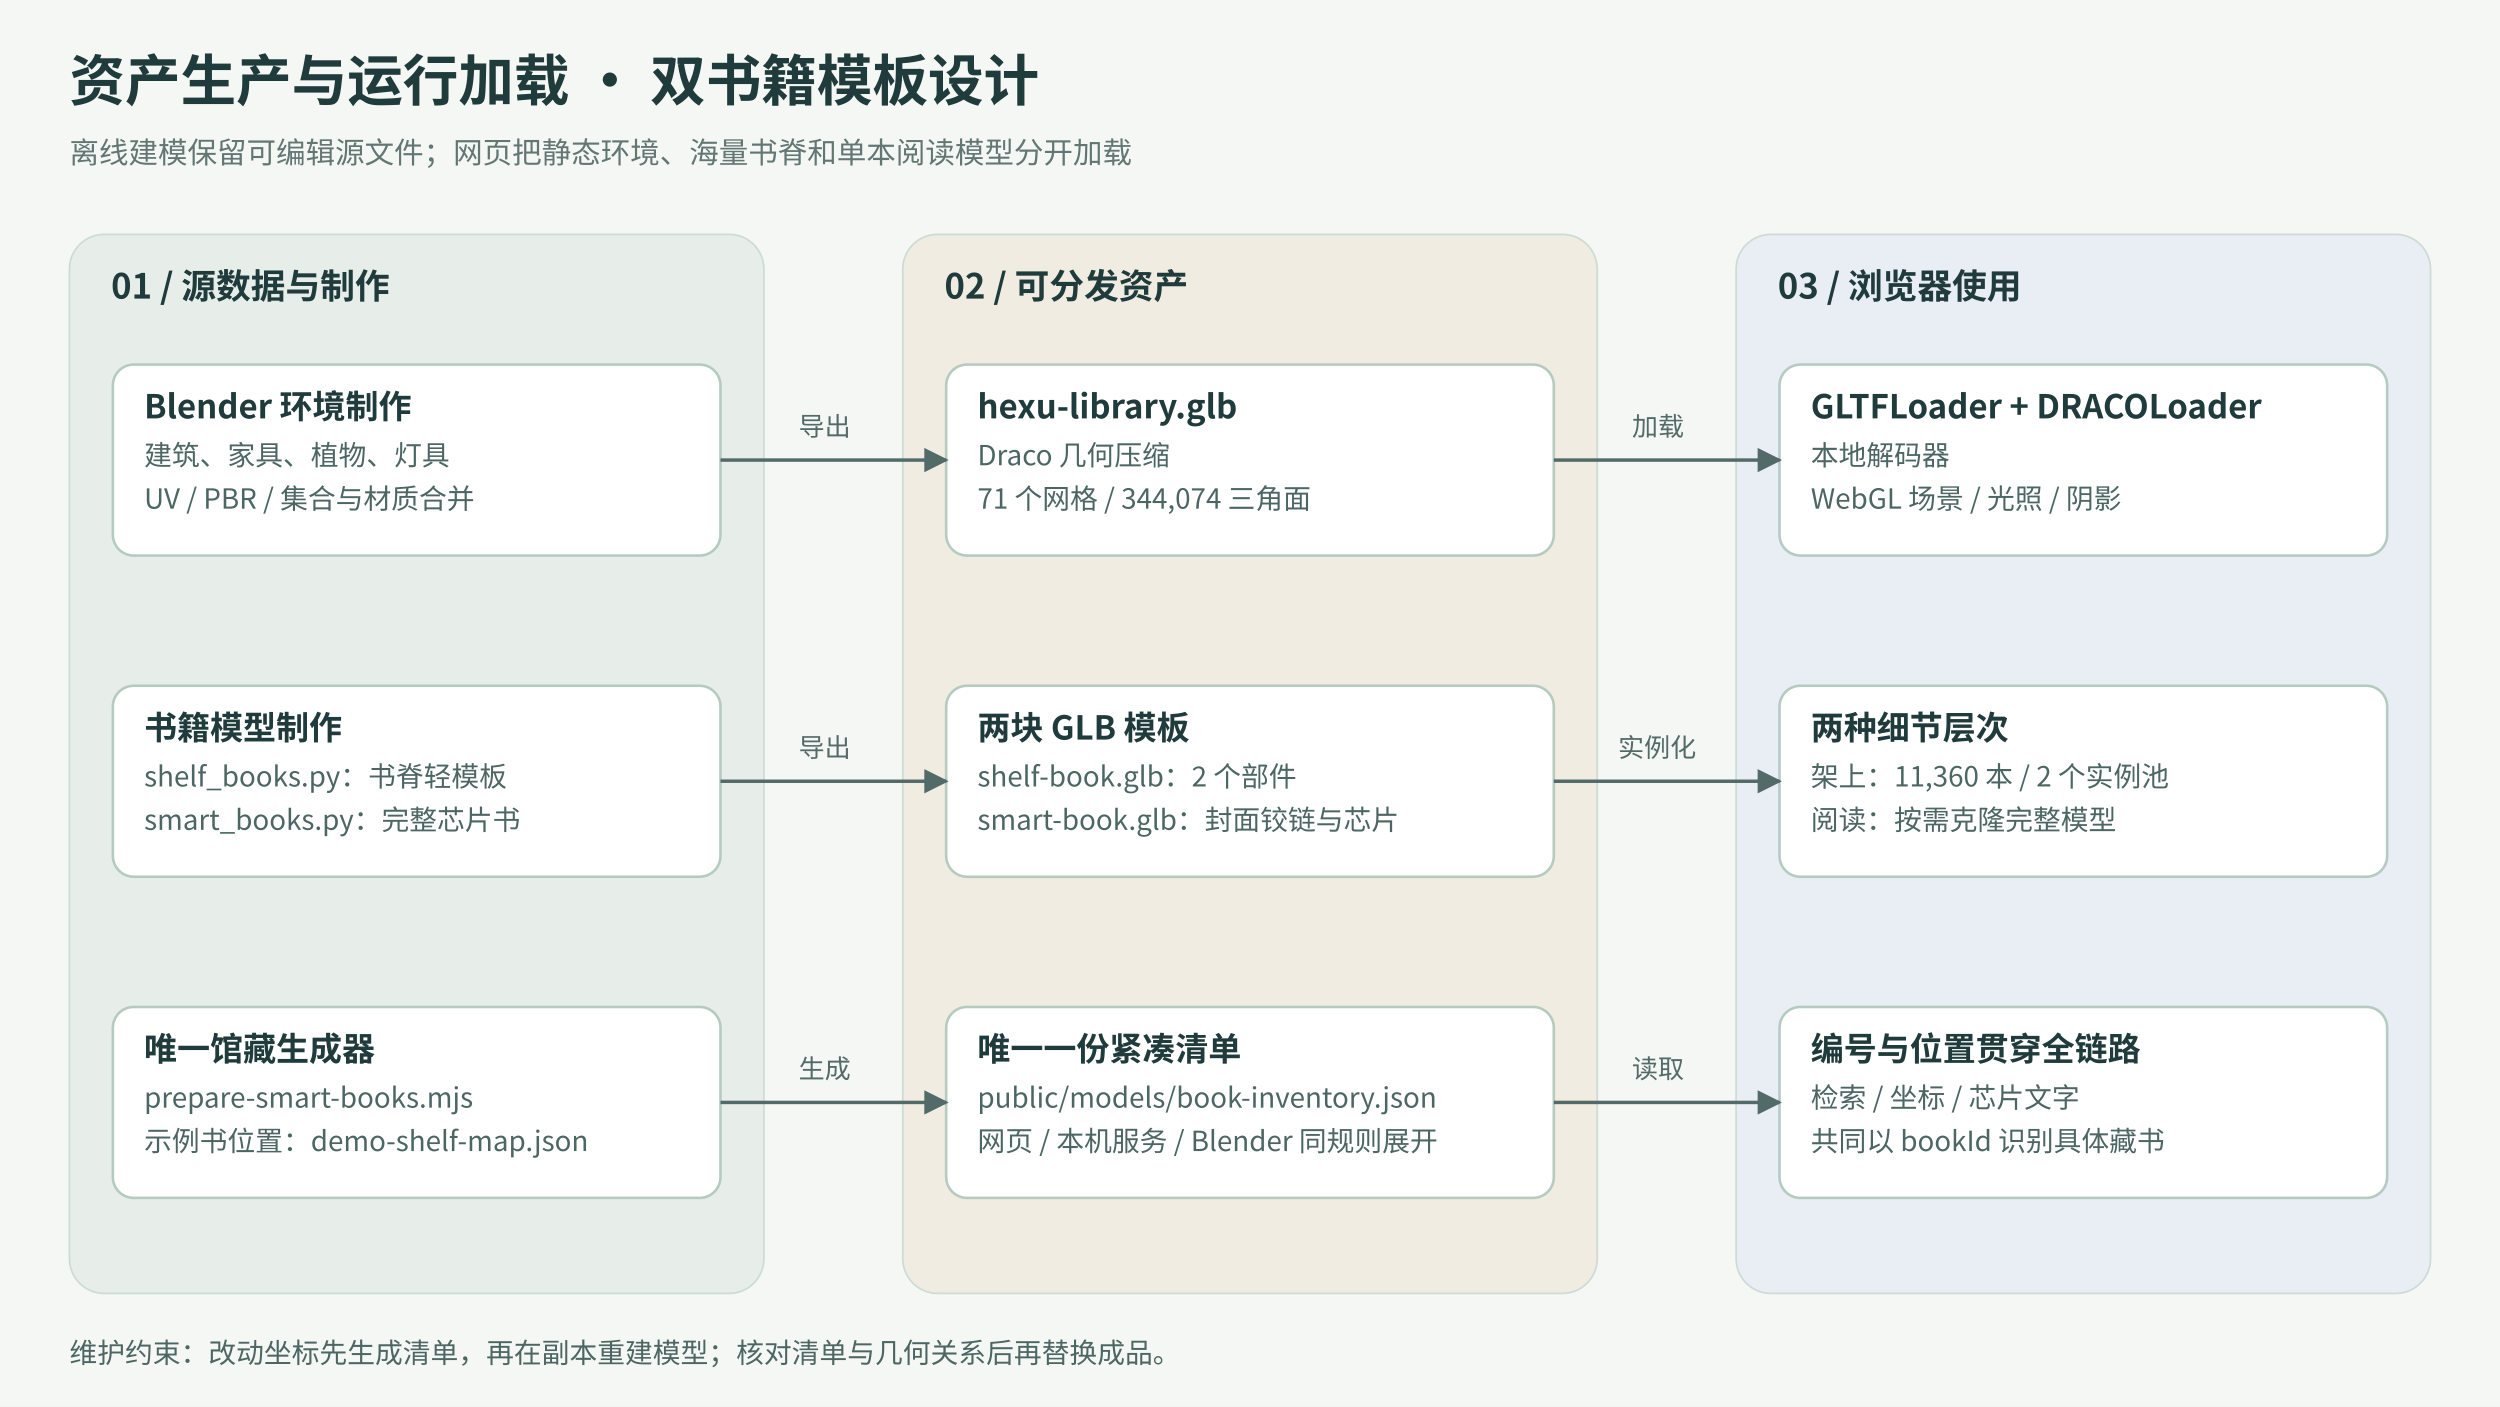
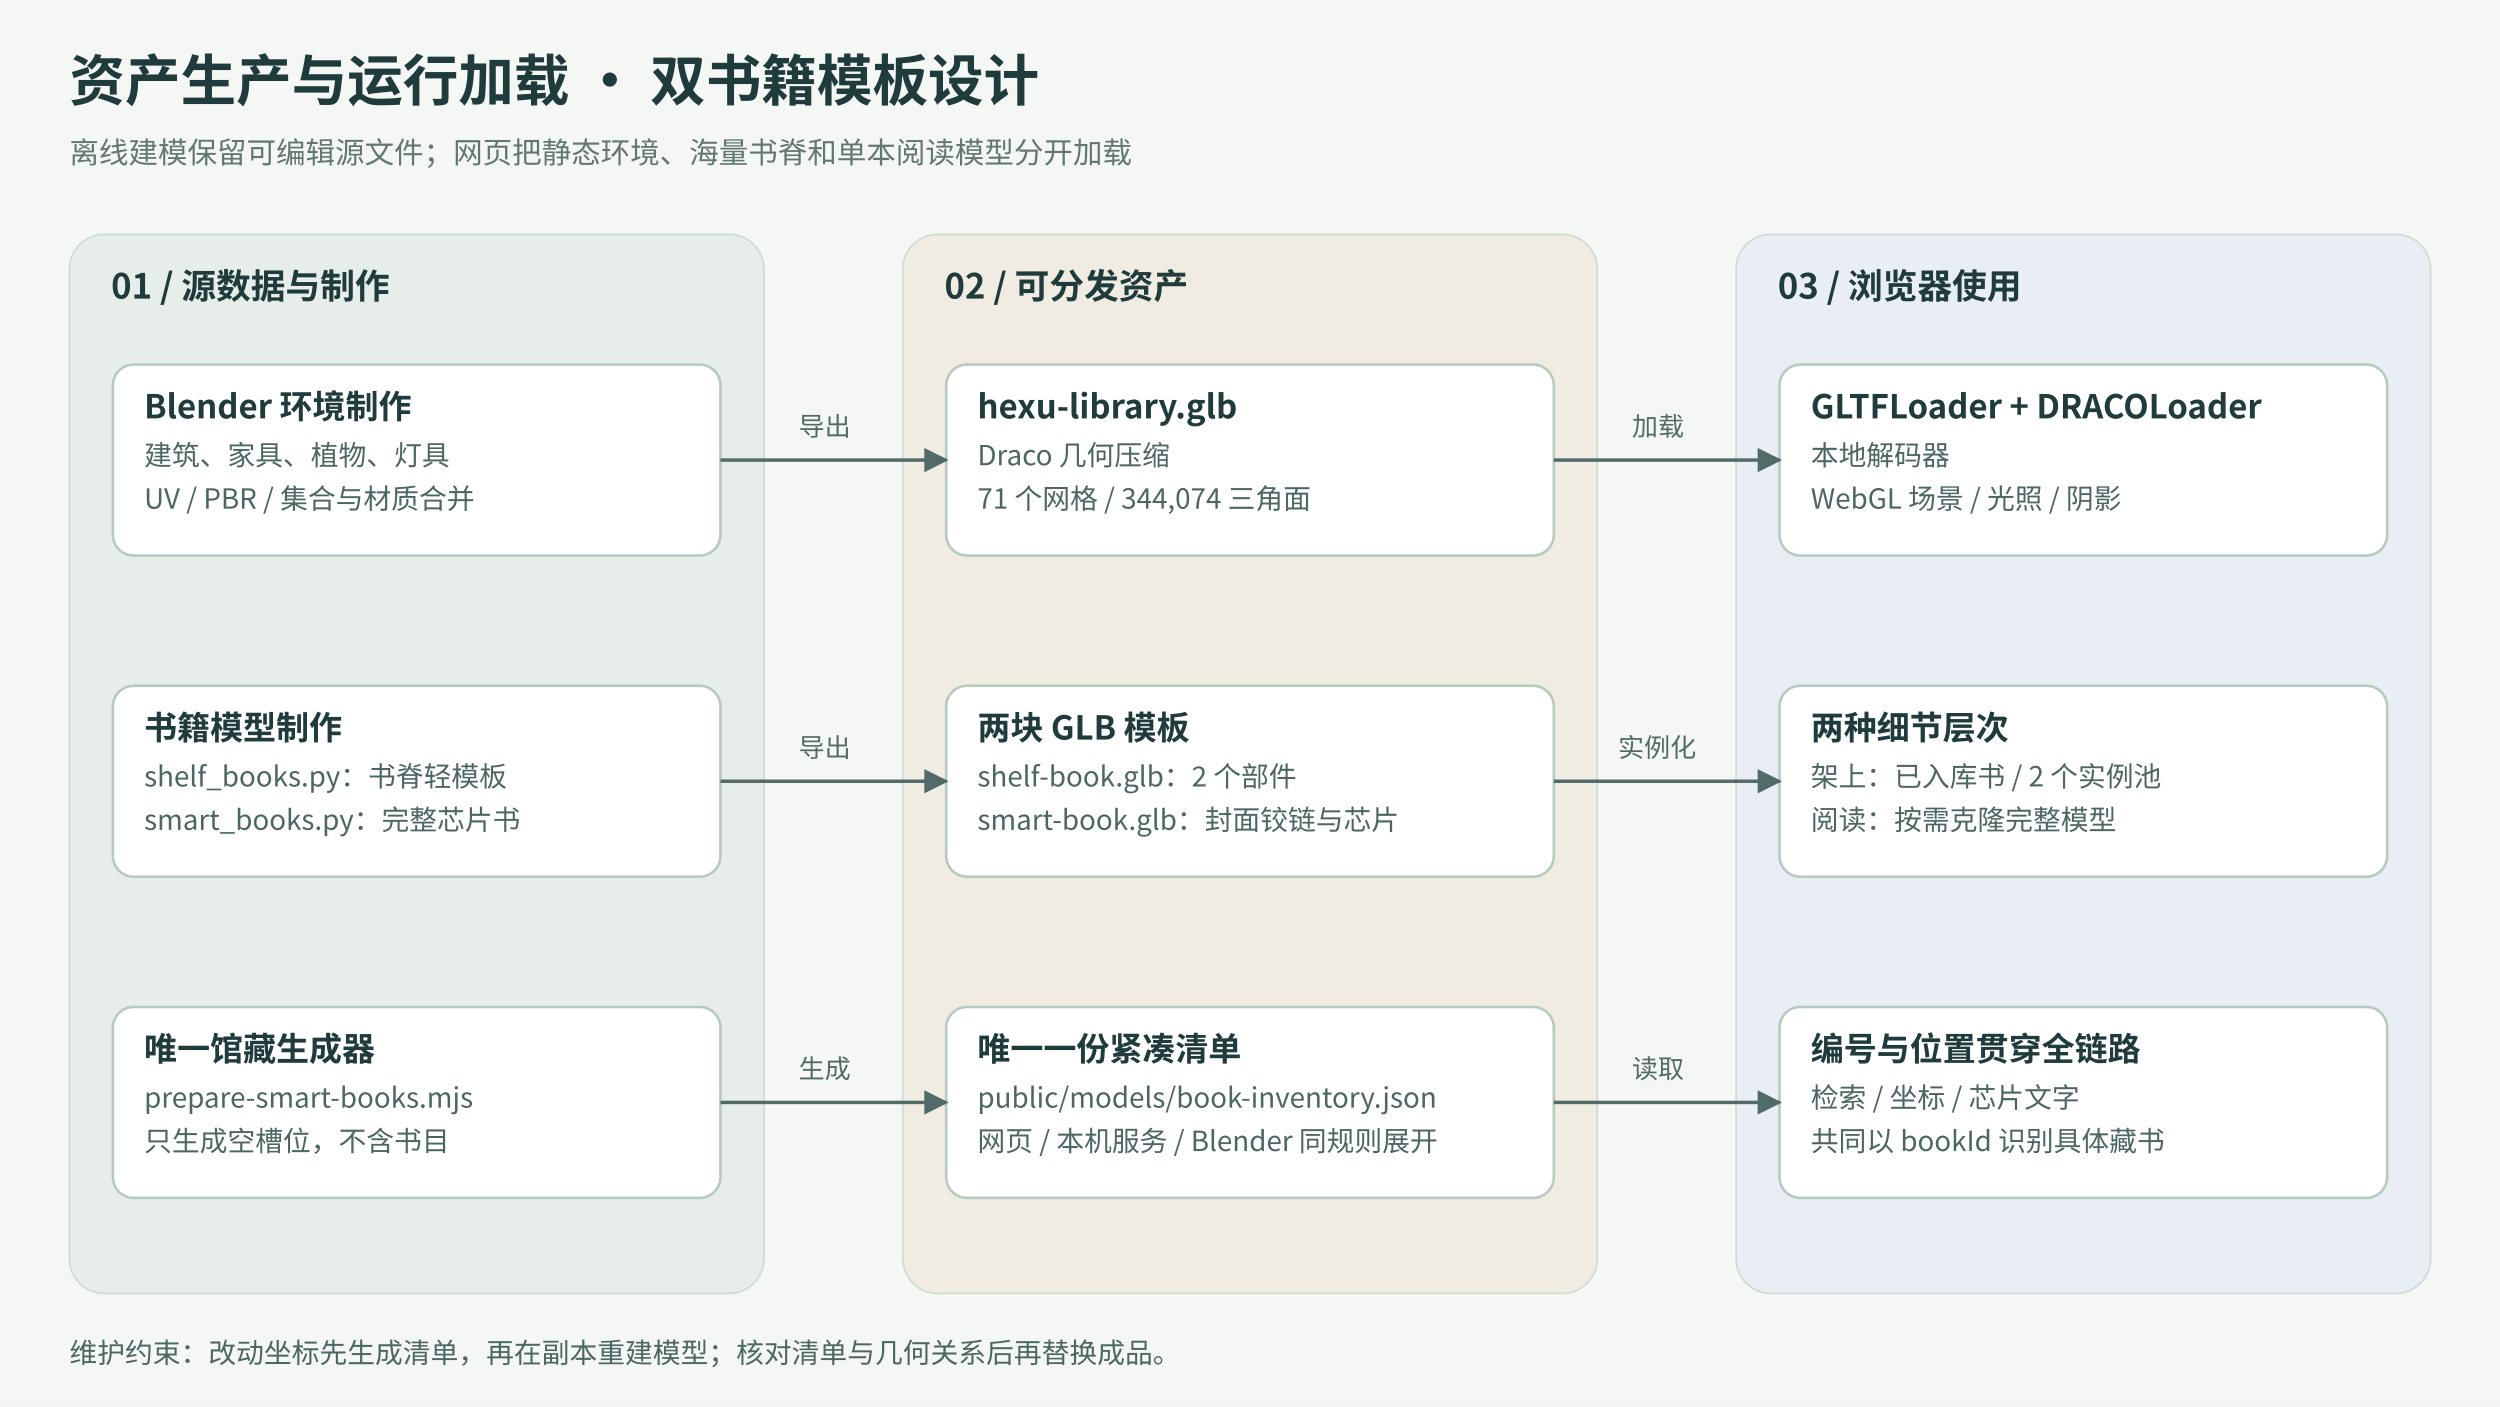
<svg xmlns="http://www.w3.org/2000/svg" width="1440" height="810" viewBox="0 0 1440 810" role="img" aria-labelledby="title desc">
  <defs>
    <marker id="arrow" viewBox="0 0 10 10" refX="9" refY="5" markerWidth="7" markerHeight="7" orient="auto-start-reverse">
      <path d="M0 0 L10 5 L0 10 Z" fill="#526b69" />
    </marker>
  </defs>
  <style>text{font-family:'Microsoft YaHei','Noto Sans CJK SC',Arial,sans-serif;fill:#203b3b}.title{font-size:32px;font-weight:700}.sub{font-size:17px;fill:#627674}.lane{font-size:20px;font-weight:700}.node{font-size:19px;font-weight:700}.body{font-size:16px;fill:#4c6664}.label{font-size:15px;fill:#526b69;paint-order:stroke;stroke:#f5f7f4;stroke-width:7px;stroke-linejoin:round}</style>
  <rect width="1440" height="810" fill="#f5f7f4" />
  <text x="40" y="58" class="title">
    <tspan x="40" dy="0">资产生产与运行加载 · 双书籍模板设计</tspan>
  </text>
  <text x="40" y="94" class="sub">
    <tspan x="40" dy="0">离线建模保留可编辑源文件；网页把静态环境、海量书脊和单本阅读模型分开加载</tspan>
  </text>
  <rect x="40" y="135" width="400" height="610" rx="20" fill="#e7eeea" stroke="#cddbd5" />
  <text x="64" y="172" class="lane">
    <tspan x="64" dy="0">01 / 源数据与制作</tspan>
  </text>
  <rect x="520" y="135" width="400" height="610" rx="20" fill="#f0ece2" stroke="#cddbd5" />
  <text x="544" y="172" class="lane">
    <tspan x="544" dy="0">02 / 可分发资产</tspan>
  </text>
  <rect x="1000" y="135" width="400" height="610" rx="20" fill="#e9edf4" stroke="#cddbd5" />
  <text x="1024" y="172" class="lane">
    <tspan x="1024" dy="0">03 / 浏览器使用</tspan>
  </text>
  <rect x="65" y="210" width="350" height="110" rx="12" fill="#fff" stroke="#b5cbc0" stroke-width="1.5" />
  <text x="83" y="241" class="node">
    <tspan x="83" dy="0">Blender 环境制作</tspan>
  </text>
  <text x="83" y="268" class="body">
    <tspan x="83" dy="0">建筑、家具、植物、灯具</tspan>
    <tspan x="83" dy="25">UV / PBR / 集合与材质合并</tspan>
  </text>
  <rect x="545" y="210" width="350" height="110" rx="12" fill="#fff" stroke="#b5cbc0" stroke-width="1.5" />
  <text x="563" y="241" class="node">
    <tspan x="563" dy="0">hexu-library.glb</tspan>
  </text>
  <text x="563" y="268" class="body">
    <tspan x="563" dy="0">Draco 几何压缩</tspan>
    <tspan x="563" dy="25">71 个网格 / 344,074 三角面</tspan>
  </text>
  <rect x="1025" y="210" width="350" height="110" rx="12" fill="#fff" stroke="#b5cbc0" stroke-width="1.5" />
  <text x="1043" y="241" class="node">
    <tspan x="1043" dy="0">GLTFLoader + DRACOLoader</tspan>
  </text>
  <text x="1043" y="268" class="body">
    <tspan x="1043" dy="0">本地解码器</tspan>
    <tspan x="1043" dy="25">WebGL 场景 / 光照 / 阴影</tspan>
  </text>
  <polyline points="415,265 545,265" fill="none" stroke="#526b69" stroke-width="2" marker-end="url(#arrow)" />
  <text x="460" y="251" class="label">
    <tspan x="460" dy="0">导出</tspan>
  </text>
  <polyline points="895,265 1025,265" fill="none" stroke="#526b69" stroke-width="2" marker-end="url(#arrow)" />
  <text x="940" y="251" class="label">
    <tspan x="940" dy="0">加载</tspan>
  </text>
  <rect x="65" y="395" width="350" height="110" rx="12" fill="#fff" stroke="#b5cbc0" stroke-width="1.5" />
  <text x="83" y="426" class="node">
    <tspan x="83" dy="0">书籍模型制作</tspan>
  </text>
  <text x="83" y="453" class="body">
    <tspan x="83" dy="0">shelf_books.py：书脊轻模板</tspan>
    <tspan x="83" dy="25">smart_books.py：完整芯片书</tspan>
  </text>
  <rect x="545" y="395" width="350" height="110" rx="12" fill="#fff" stroke="#b5cbc0" stroke-width="1.5" />
  <text x="563" y="426" class="node">
    <tspan x="563" dy="0">两块 GLB 模板</tspan>
  </text>
  <text x="563" y="453" class="body">
    <tspan x="563" dy="0">shelf-book.glb：2 个部件</tspan>
    <tspan x="563" dy="25">smart-book.glb：封面铰链与芯片</tspan>
  </text>
  <rect x="1025" y="395" width="350" height="110" rx="12" fill="#fff" stroke="#b5cbc0" stroke-width="1.5" />
  <text x="1043" y="426" class="node">
    <tspan x="1043" dy="0">两种细节层次</tspan>
  </text>
  <text x="1043" y="453" class="body">
-     <tspan x="1043" dy="0">架上：11,360 本 / 2 个实例池</tspan>
+     <tspan x="1043" dy="0">架上：已入库书 / 2 个实例池</tspan>
    <tspan x="1043" dy="25">阅读：按需克隆完整模型</tspan>
  </text>
  <polyline points="415,450 545,450" fill="none" stroke="#526b69" stroke-width="2" marker-end="url(#arrow)" />
  <text x="460" y="436" class="label">
    <tspan x="460" dy="0">导出</tspan>
  </text>
  <polyline points="895,450 1025,450" fill="none" stroke="#526b69" stroke-width="2" marker-end="url(#arrow)" />
  <text x="932" y="436" class="label">
    <tspan x="932" dy="0">实例化</tspan>
  </text>
  <rect x="65" y="580" width="350" height="110" rx="12" fill="#fff" stroke="#b5cbc0" stroke-width="1.5" />
  <text x="83" y="611" class="node">
    <tspan x="83" dy="0">唯一馆藏生成器</tspan>
  </text>
  <text x="83" y="638" class="body">
    <tspan x="83" dy="0">prepare-smart-books.mjs</tspan>
-     <tspan x="83" dy="25">示例书位置：demo-shelf-map.json</tspan>
+     <tspan x="83" dy="25">只生成空槽位，不含书目</tspan>
  </text>
  <rect x="545" y="580" width="350" height="110" rx="12" fill="#fff" stroke="#b5cbc0" stroke-width="1.5" />
  <text x="563" y="611" class="node">
    <tspan x="563" dy="0">唯一一份紧凑清单</tspan>
  </text>
  <text x="563" y="638" class="body">
    <tspan x="563" dy="0">public/models/book-inventory.json</tspan>
    <tspan x="563" dy="25">网页 / 本机服务 / Blender 同规则展开</tspan>
  </text>
  <rect x="1025" y="580" width="350" height="110" rx="12" fill="#fff" stroke="#b5cbc0" stroke-width="1.5" />
  <text x="1043" y="611" class="node">
    <tspan x="1043" dy="0">编号与位置贯穿全链路</tspan>
  </text>
  <text x="1043" y="638" class="body">
    <tspan x="1043" dy="0">检索 / 坐标 / 芯片文字</tspan>
    <tspan x="1043" dy="25">共同以 bookId 识别具体藏书</tspan>
  </text>
  <polyline points="415,635 545,635" fill="none" stroke="#526b69" stroke-width="2" marker-end="url(#arrow)" />
  <text x="460" y="621" class="label">
    <tspan x="460" dy="0">生成</tspan>
  </text>
  <polyline points="895,635 1025,635" fill="none" stroke="#526b69" stroke-width="2" marker-end="url(#arrow)" />
  <text x="940" y="621" class="label">
    <tspan x="940" dy="0">读取</tspan>
  </text>
  <text x="40" y="785" class="body">
    <tspan x="40" dy="0">维护约束：改动坐标先生成清单，再在副本重建模型；核对清单与几何关系后再替换成品。</tspan>
  </text>
</svg>
